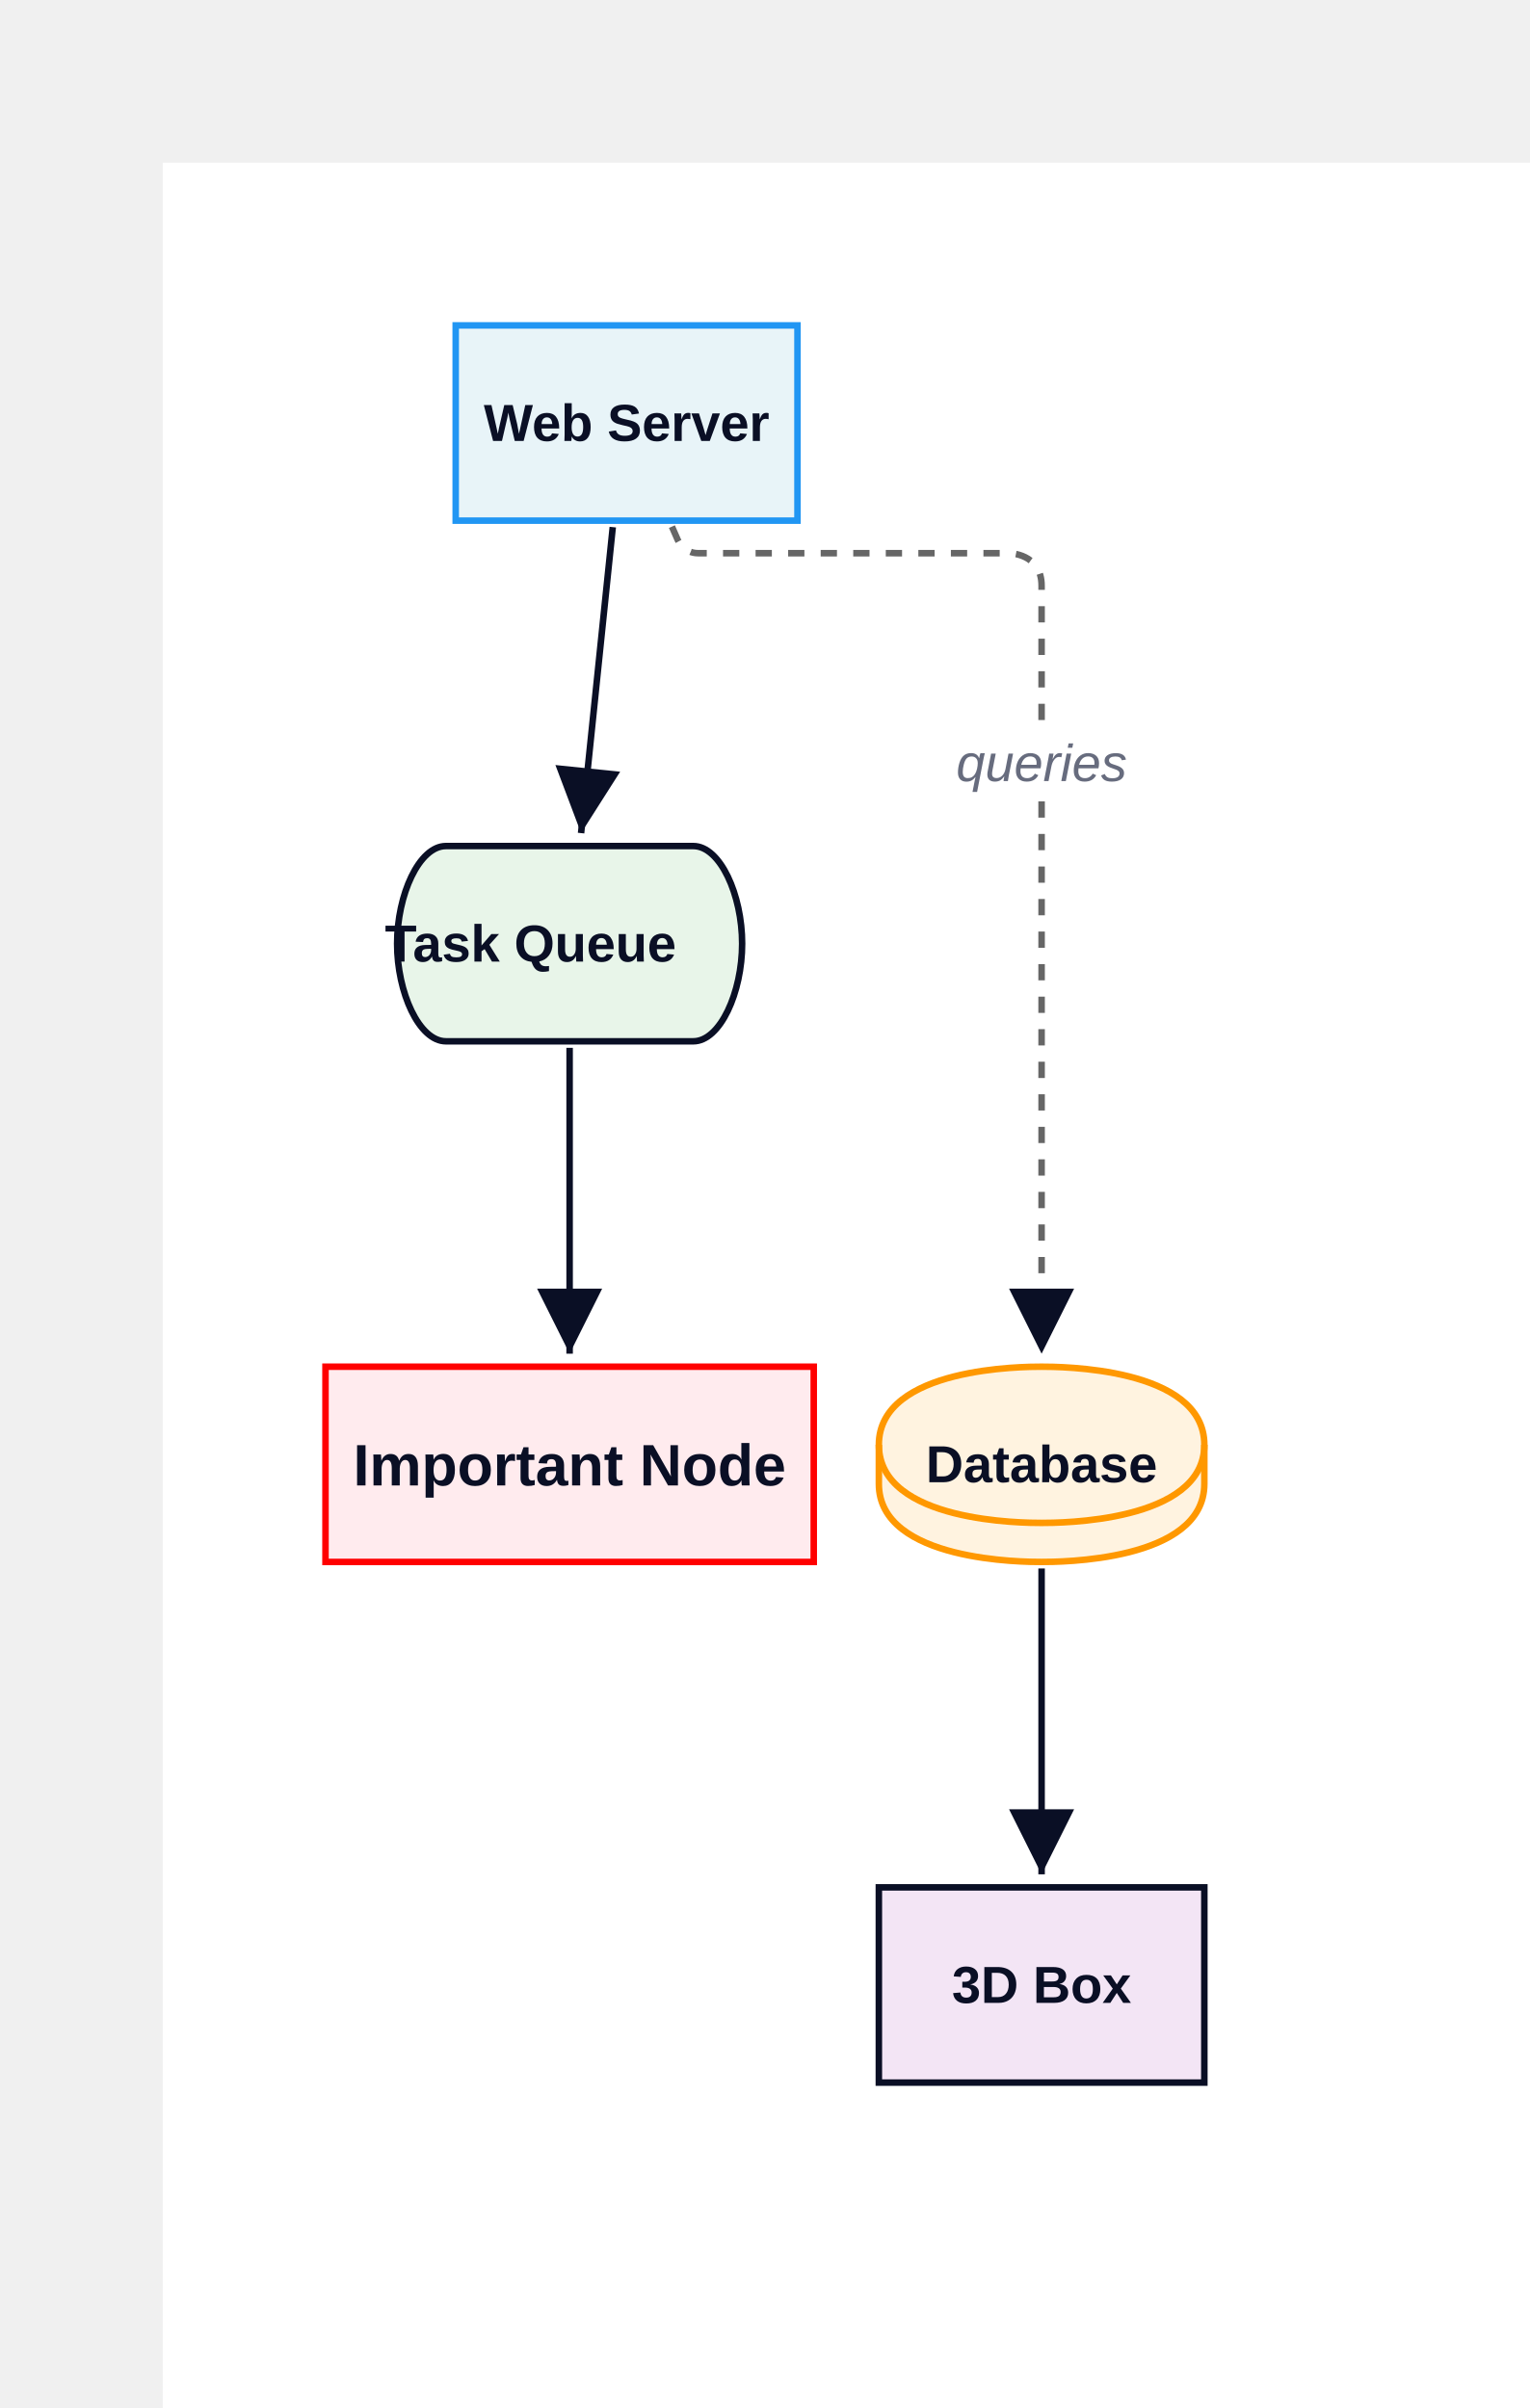
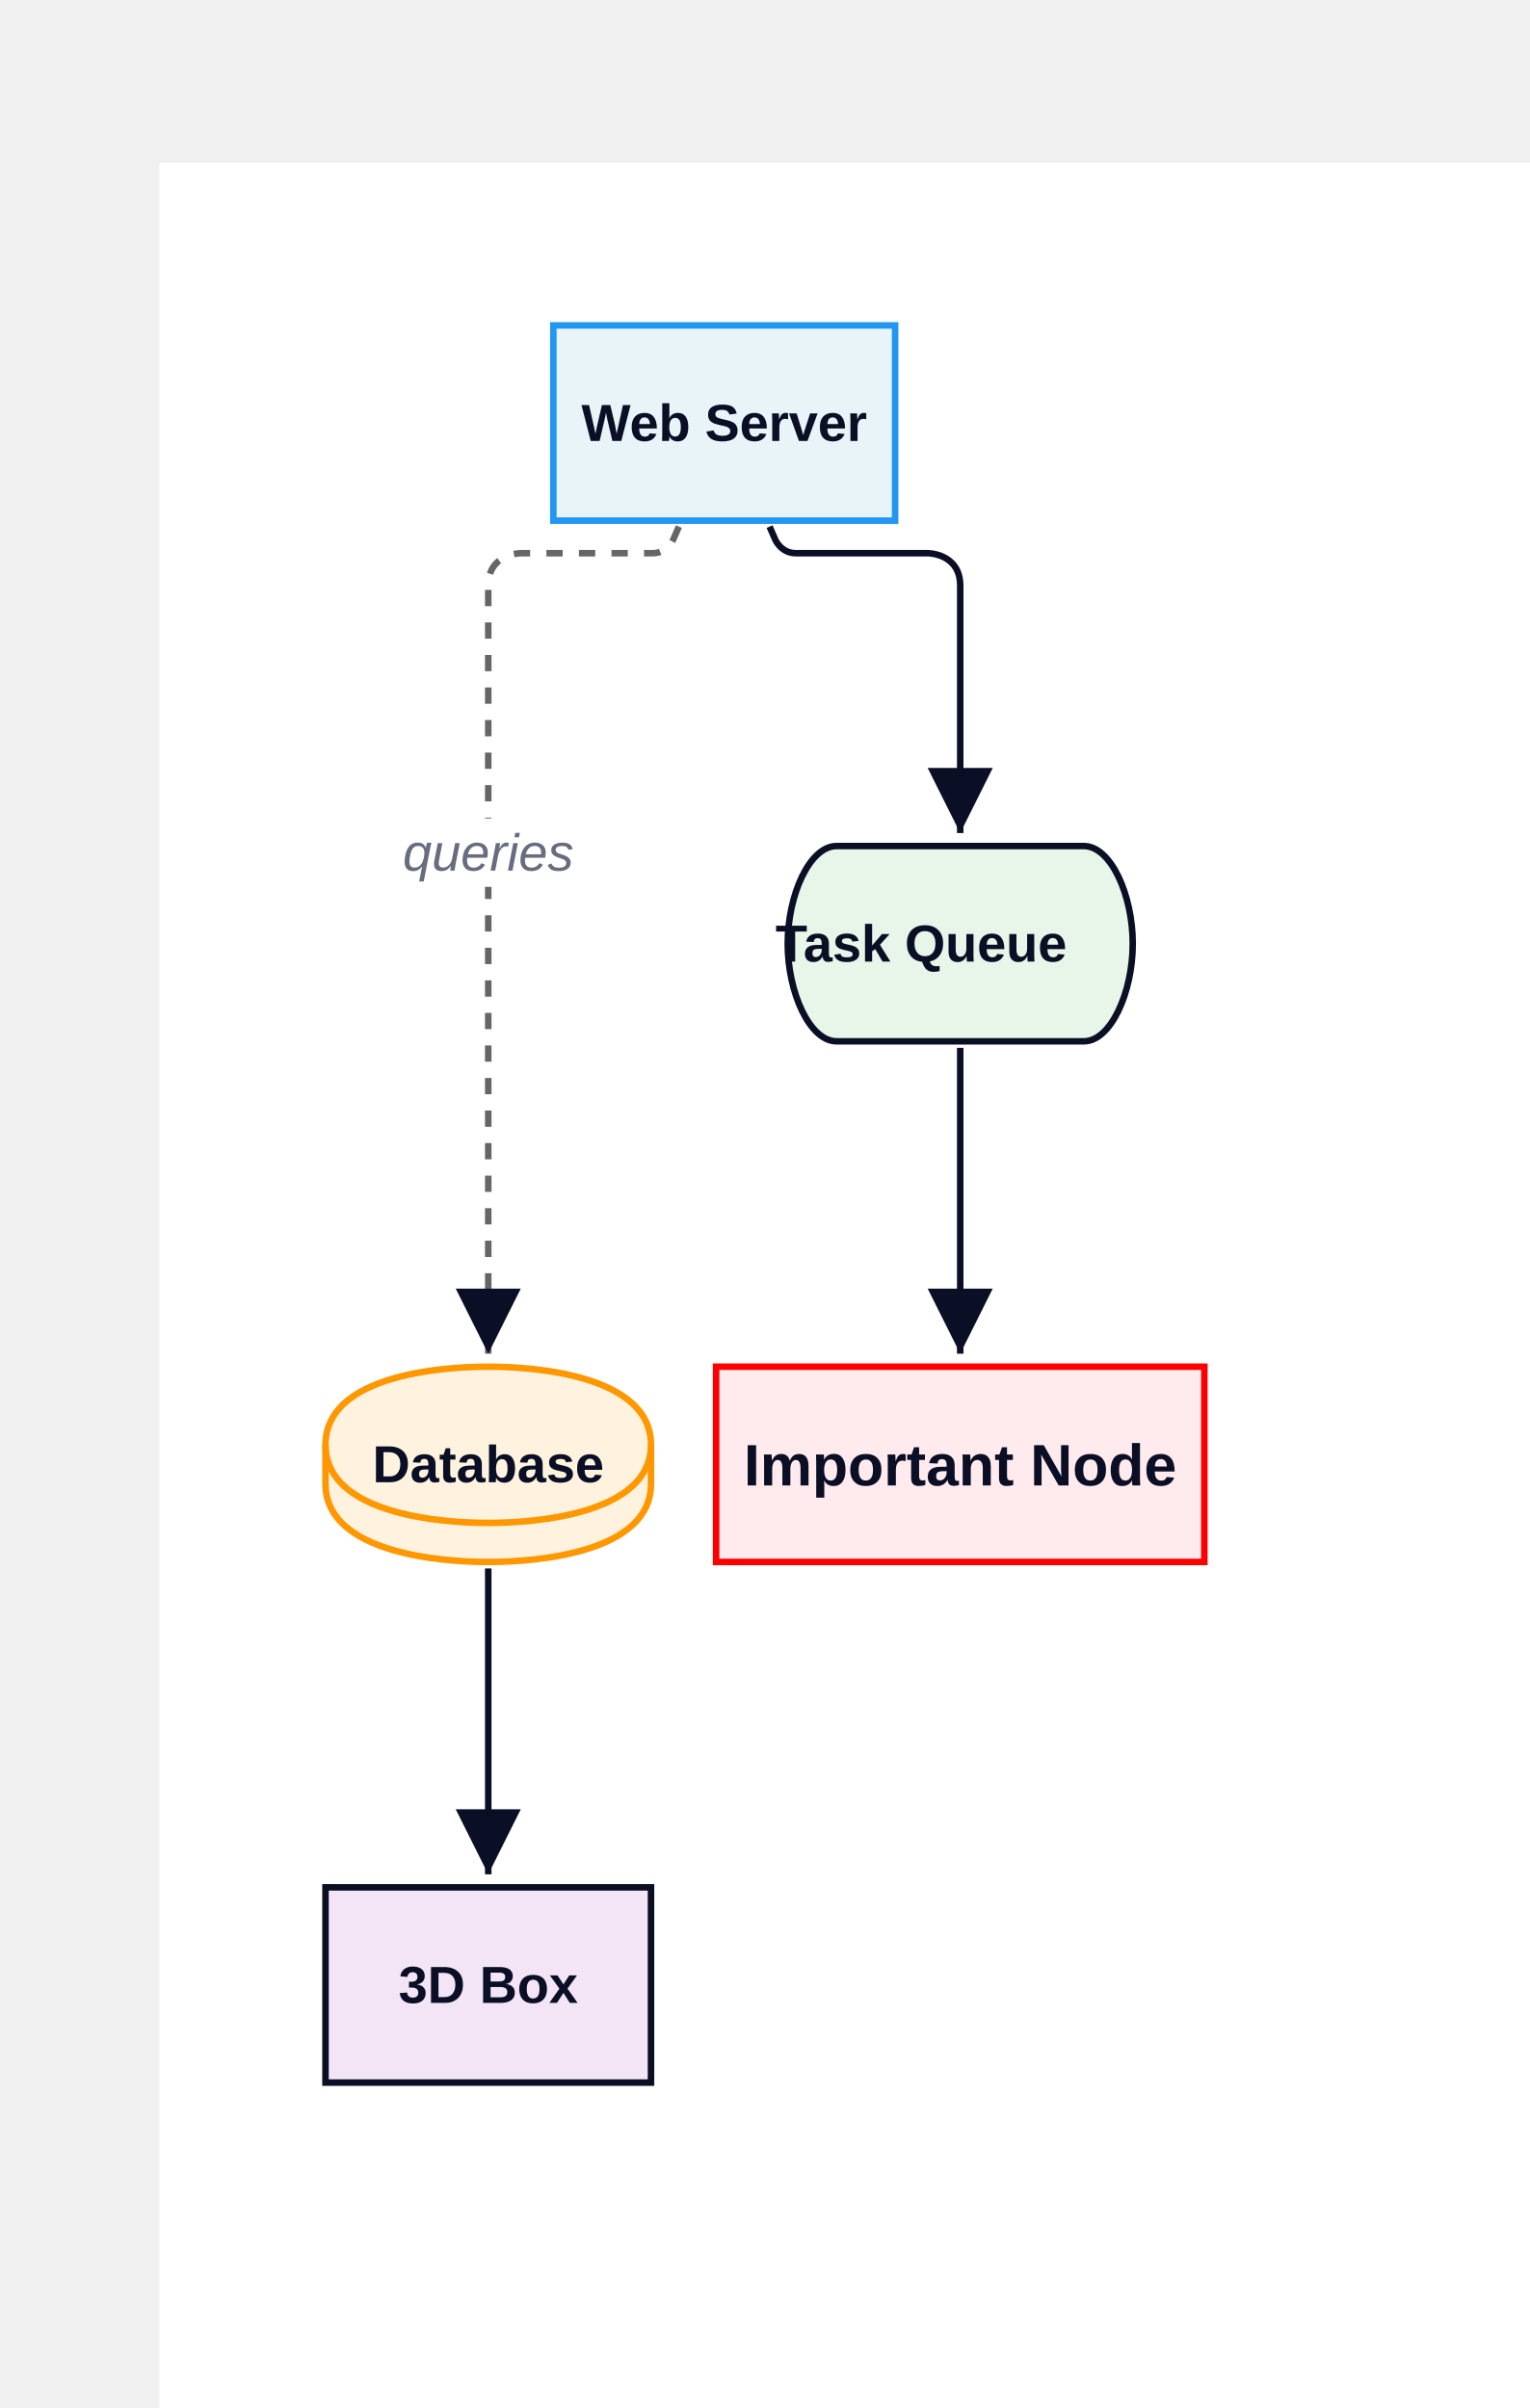
- <svg xmlns="http://www.w3.org/2000/svg" width="470" height="740" viewBox="-50 -50 470 740" data-d2-version="0.1.0">
+ <svg xmlns="http://www.w3.org/2000/svg" width="470" height="740" viewBox="-49 -50 470 740" data-d2-version="0.1.0">
  <defs>
    <marker id="arrow-triangle" markerWidth="10" markerHeight="10" refX="10" refY="5" orient="auto" markerUnits="strokeWidth">
      <path d="M0,0 L10,5 L0,10 Z" fill="#0A0F25" />
    </marker>
    <marker id="arrow-triangle-reverse" markerWidth="10" markerHeight="10" refX="0" refY="5" orient="auto" markerUnits="strokeWidth">
      <path d="M10,0 L0,5 L10,10 Z" fill="#0A0F25" />
    </marker>
    <marker id="arrow-diamond" markerWidth="10" markerHeight="10" refX="10" refY="5" orient="auto" markerUnits="strokeWidth">
      <path d="M0,5 L5,0 L10,5 L5,10 Z" fill="#0A0F25" />
    </marker>
    <marker id="arrow-diamond-reverse" markerWidth="10" markerHeight="10" refX="0" refY="5" orient="auto" markerUnits="strokeWidth">
      <path d="M0,5 L5,0 L10,5 L5,10 Z" fill="#0A0F25" />
    </marker>
    <marker id="arrow-circle" markerWidth="10" markerHeight="10" refX="6" refY="5" orient="auto" markerUnits="strokeWidth">
      <circle cx="5" cy="5" r="4" fill="#0A0F25" />
    </marker>
    <marker id="arrow-circle-reverse" markerWidth="10" markerHeight="10" refX="4" refY="5" orient="auto" markerUnits="strokeWidth">
      <circle cx="5" cy="5" r="4" fill="#0A0F25" />
    </marker>
    <marker id="arrow-cf-one" markerWidth="10" markerHeight="10" refX="10" refY="5" orient="auto" markerUnits="strokeWidth">
      <line x1="10" y1="0" x2="10" y2="10" stroke="#0A0F25" stroke-width="2" />
    </marker>
    <marker id="arrow-cf-one-reverse" markerWidth="10" markerHeight="10" refX="0" refY="5" orient="auto" markerUnits="strokeWidth">
      <line x1="0" y1="0" x2="0" y2="10" stroke="#0A0F25" stroke-width="2" />
    </marker>
    <marker id="arrow-cf-many" markerWidth="10" markerHeight="10" refX="10" refY="5" orient="auto" markerUnits="strokeWidth">
      <path d="M0,5 L10,0 M0,5 L10,5 M0,5 L10,10" stroke="#0A0F25" stroke-width="2" fill="none" />
    </marker>
    <marker id="arrow-cf-many-reverse" markerWidth="10" markerHeight="10" refX="0" refY="5" orient="auto" markerUnits="strokeWidth">
      <path d="M10,5 L0,0 M10,5 L0,5 M10,5 L0,10" stroke="#0A0F25" stroke-width="2" fill="none" />
    </marker>
    <marker id="arrow-cf-one-required" markerWidth="10" markerHeight="10" refX="10" refY="5" orient="auto" markerUnits="strokeWidth">
      <line x1="10" y1="0" x2="10" y2="10" stroke="#0A0F25" stroke-width="2" />
      <line x1="7" y1="0" x2="7" y2="10" stroke="#0A0F25" stroke-width="2" />
    </marker>
    <marker id="arrow-cf-one-required-reverse" markerWidth="10" markerHeight="10" refX="0" refY="5" orient="auto" markerUnits="strokeWidth">
      <line x1="0" y1="0" x2="0" y2="10" stroke="#0A0F25" stroke-width="2" />
      <line x1="3" y1="0" x2="3" y2="10" stroke="#0A0F25" stroke-width="2" />
    </marker>
    <marker id="arrow-cf-many-required" markerWidth="10" markerHeight="10" refX="10" refY="5" orient="auto" markerUnits="strokeWidth">
      <path d="M0,5 L10,0 M0,5 L10,5 M0,5 L10,10" stroke="#0A0F25" stroke-width="2" fill="none" />
      <line x1="3" y1="0" x2="3" y2="10" stroke="#0A0F25" stroke-width="2" />
    </marker>
    <marker id="arrow-cf-many-required-reverse" markerWidth="10" markerHeight="10" refX="0" refY="5" orient="auto" markerUnits="strokeWidth">
      <path d="M10,5 L0,0 M10,5 L0,5 M10,5 L0,10" stroke="#0A0F25" stroke-width="2" fill="none" />
      <line x1="7" y1="0" x2="7" y2="10" stroke="#0A0F25" stroke-width="2" />
    </marker>
    <marker id="arrow-cf-one-optional" markerWidth="10" markerHeight="10" refX="10" refY="5" orient="auto" markerUnits="strokeWidth">
      <line x1="10" y1="0" x2="10" y2="10" stroke="#0A0F25" stroke-width="2" />
      <circle cx="7" cy="5" r="2" stroke="#0A0F25" stroke-width="2" fill="white" />
    </marker>
    <marker id="arrow-cf-one-optional-reverse" markerWidth="10" markerHeight="10" refX="0" refY="5" orient="auto" markerUnits="strokeWidth">
      <line x1="0" y1="0" x2="0" y2="10" stroke="#0A0F25" stroke-width="2" />
      <circle cx="3" cy="5" r="2" stroke="#0A0F25" stroke-width="2" fill="white" />
    </marker>
    <marker id="arrow-cf-many-optional" markerWidth="10" markerHeight="10" refX="10" refY="5" orient="auto" markerUnits="strokeWidth">
      <path d="M0,5 L10,0 M0,5 L10,5 M0,5 L10,10" stroke="#0A0F25" stroke-width="2" fill="none" />
      <circle cx="3" cy="5" r="2" stroke="#0A0F25" stroke-width="2" fill="white" />
    </marker>
    <marker id="arrow-cf-many-optional-reverse" markerWidth="10" markerHeight="10" refX="0" refY="5" orient="auto" markerUnits="strokeWidth">
      <path d="M10,5 L0,0 M10,5 L0,5 M10,5 L0,10" stroke="#0A0F25" stroke-width="2" fill="none" />
      <circle cx="7" cy="5" r="2" stroke="#0A0F25" stroke-width="2" fill="white" />
    </marker>
    <marker id="arrow-line" markerWidth="10" markerHeight="10" refX="10" refY="5" orient="auto" markerUnits="strokeWidth">
      <line x1="10" y1="0" x2="10" y2="10" stroke="#0A0F25" stroke-width="2" />
    </marker>
    <marker id="arrow-line-reverse" markerWidth="10" markerHeight="10" refX="0" refY="5" orient="auto" markerUnits="strokeWidth">
      <line x1="0" y1="0" x2="0" y2="10" stroke="#0A0F25" stroke-width="2" />
    </marker>
    <marker id="arrow-open" markerWidth="10" markerHeight="10" refX="10" refY="5" orient="auto" markerUnits="strokeWidth">
      <path d="M0,0 L10,5 L0,10" stroke="#0A0F25" stroke-width="2" fill="none" />
    </marker>
    <marker id="arrow-open-reverse" markerWidth="10" markerHeight="10" refX="0" refY="5" orient="auto" markerUnits="strokeWidth">
      <path d="M10,0 L0,5 L10,10" stroke="#0A0F25" stroke-width="2" fill="none" />
    </marker>
    <marker id="arrow" markerWidth="10" markerHeight="10" refX="10" refY="5" orient="auto" markerUnits="strokeWidth">
      <path d="M0,0 L10,5 L0,10 Z" fill="#0A0F25" />
    </marker>
    <marker id="arrow-reverse" markerWidth="10" markerHeight="10" refX="0" refY="5" orient="auto" markerUnits="strokeWidth">
      <path d="M10,0 L0,5 L10,10 Z" fill="#0A0F25" />
    </marker>
  </defs>
  <rect width="100%" height="100%" fill="#FFFFFF" />
  <g id="base-layer">
-     <rect x="90" y="50" width="105" height="60" fill="#e8f4f8" stroke="#2196F3" stroke-width="2" rx="0" ry="0" />
-     <path d="M 220 394 C 220 370 265 370 270 370 C 275 370 320 370 320 394 L 320 406 C 320 430 275 430 270 430 C 265 430 220 430 220 406 L 220 394 Z" fill="#fff3e0" stroke="#FF9800" stroke-width="2" />
-     <ellipse cx="270" cy="394" rx="50" ry="24" fill="none" stroke="none" stroke-width="0" />
-     <path d="M 220 394 C 220 418 265 418 270 418 C 275 418 320 418 320 394" fill="none" stroke="#FF9800" stroke-width="2" />
-     <rect x="50" y="370" width="150" height="60" fill="#ffebee" stroke="red" stroke-width="2" rx="0" ry="0" />
-     <path d="M 87 210 L 163 210 C 171.25 210 178 225 178 240 C 178 255 171.25 270 163 270 L 87 270 C 78.75 270 72 255 72 240 C 72 225 78.75 210 87 210 Z" fill="#e8f5e9" stroke="#0A0F25" stroke-width="2" />
-     <rect x="220" y="530" width="100" height="60" fill="#f3e5f5" stroke="#0A0F25" stroke-width="2" rx="0" ry="0" />
-     <path d="M 156.427 111.832 C 157.141 113.466 157.499 114.283 158.213 115.916 C 158.213 115.916 160 120 164.458 120 C 202.675 120 221.783 120 260 120 C 260 120 270 120 270 130 C 270 224.4 270 271.6 270 366" fill="none" stroke="#666" stroke-width="2" marker-end="url(#arrow-triangle)" stroke-dasharray="5" />
-     <rect x="245.5" y="174.042" width="49" height="21" fill="#FFFFFF" stroke="none" stroke-width="1" rx="3" ry="3" />
-     <text x="270" y="190.042" text-anchor="middle" dominant-baseline="alphabetic" font-family="Arial, sans-serif" font-size="16" style="fill: #676C7E; font-style: italic">queries</text>
-     <path d="M 138.256 111.989 C 134.361 149.602 132.413 168.409 128.519 206.021" fill="none" stroke="#0A0F25" stroke-width="2" marker-end="url(#arrow-triangle)" />
-     <path d="M 125 272 C 125 309.6 125 328.4 125 366" fill="none" stroke="#0A0F25" stroke-width="2" marker-end="url(#arrow-triangle)" />
-     <path d="M 270 432 C 270 469.6 270 488.4 270 526" fill="none" stroke="#0A0F25" stroke-width="2" marker-end="url(#arrow-triangle)" />
-     <text x="142.5" y="85.5" text-anchor="middle" dominant-baseline="alphabetic" font-family="Arial, sans-serif" font-size="16" style="fill: #0A0F25; font-weight: 700">Web Server</text>
-     <text x="270" y="405.5" text-anchor="middle" dominant-baseline="alphabetic" font-family="Arial, sans-serif" font-size="16" style="fill: #0A0F25; font-weight: 700">Database</text>
-     <text x="125" y="406.5" text-anchor="middle" dominant-baseline="alphabetic" font-family="Arial, sans-serif" font-size="18" style="fill: #0A0F25; font-weight: 700">Important Node</text>
-     <text x="113" y="245.5" text-anchor="middle" dominant-baseline="alphabetic" font-family="Arial, sans-serif" font-size="16" style="fill: #0A0F25; font-weight: 700">Task Queue</text>
-     <text x="270" y="565.5" text-anchor="middle" dominant-baseline="alphabetic" font-family="Arial, sans-serif" font-size="16" style="fill: #0A0F25; font-weight: 700">3D Box</text>
+     <rect x="121" y="50" width="105" height="60" fill="#e8f4f8" stroke="#2196F3" stroke-width="2" rx="0" ry="0" />
+     <path d="M 51 394 C 51 370 96 370 101 370 C 106 370 151 370 151 394 L 151 406 C 151 430 106 430 101 430 C 96 430 51 430 51 406 L 51 394 Z" fill="#fff3e0" stroke="#FF9800" stroke-width="2" />
+     <ellipse cx="101" cy="394" rx="50" ry="24" fill="none" stroke="none" stroke-width="0" />
+     <path d="M 51 394 C 51 418 96 418 101 418 C 106 418 151 418 151 394" fill="none" stroke="#FF9800" stroke-width="2" />
+     <rect x="171" y="370" width="150" height="60" fill="#ffebee" stroke="red" stroke-width="2" rx="0" ry="0" />
+     <path d="M 208 210 L 284 210 C 292.25 210 299 225 299 240 C 299 255 292.25 270 284 270 L 208 270 C 199.75 270 193 255 193 240 C 193 225 199.75 210 208 210 Z" fill="#e8f5e9" stroke="#0A0F25" stroke-width="2" />
+     <rect x="51" y="530" width="100" height="60" fill="#f3e5f5" stroke="#0A0F25" stroke-width="2" rx="0" ry="0" />
+     <path d="M 159.573 111.832 C 158.859 113.466 158.501 114.283 157.787 115.916 C 157.787 115.916 156 120 151.542 120 C 135.325 120 127.217 120 111 120 C 111 120 101 120 101 130 C 101 224.4 101 271.6 101 366" fill="none" stroke="#666" stroke-width="2" marker-end="url(#arrow-triangle)" stroke-dasharray="5" />
+     <rect x="76.5" y="201.542" width="49" height="21" fill="#FFFFFF" stroke="none" stroke-width="1" rx="3" ry="3" />
+     <text x="101" y="217.542" text-anchor="middle" dominant-baseline="alphabetic" font-family="Arial, sans-serif" font-size="16" style="fill: #676C7E; font-style: italic">queries</text>
+     <path d="M 187.427 111.832 C 188.141 113.466 188.499 114.283 189.213 115.916 C 189.213 115.916 191 120 195.458 120 C 211.675 120 219.783 120 236 120 C 236 120 246 120 246 130 C 246 160.4 246 175.6 246 206" fill="none" stroke="#0A0F25" stroke-width="2" marker-end="url(#arrow-triangle)" />
+     <path d="M 246 272 C 246 309.6 246 328.4 246 366" fill="none" stroke="#0A0F25" stroke-width="2" marker-end="url(#arrow-triangle)" />
+     <path d="M 101 432 C 101 469.6 101 488.4 101 526" fill="none" stroke="#0A0F25" stroke-width="2" marker-end="url(#arrow-triangle)" />
+     <text x="173.5" y="85.5" text-anchor="middle" dominant-baseline="alphabetic" font-family="Arial, sans-serif" font-size="16" style="fill: #0A0F25; font-weight: 700">Web Server</text>
+     <text x="101" y="405.5" text-anchor="middle" dominant-baseline="alphabetic" font-family="Arial, sans-serif" font-size="16" style="fill: #0A0F25; font-weight: 700">Database</text>
+     <text x="246" y="406.5" text-anchor="middle" dominant-baseline="alphabetic" font-family="Arial, sans-serif" font-size="18" style="fill: #0A0F25; font-weight: 700">Important Node</text>
+     <text x="234" y="245.5" text-anchor="middle" dominant-baseline="alphabetic" font-family="Arial, sans-serif" font-size="16" style="fill: #0A0F25; font-weight: 700">Task Queue</text>
+     <text x="101" y="565.5" text-anchor="middle" dominant-baseline="alphabetic" font-family="Arial, sans-serif" font-size="16" style="fill: #0A0F25; font-weight: 700">3D Box</text>
  </g>
</svg>
